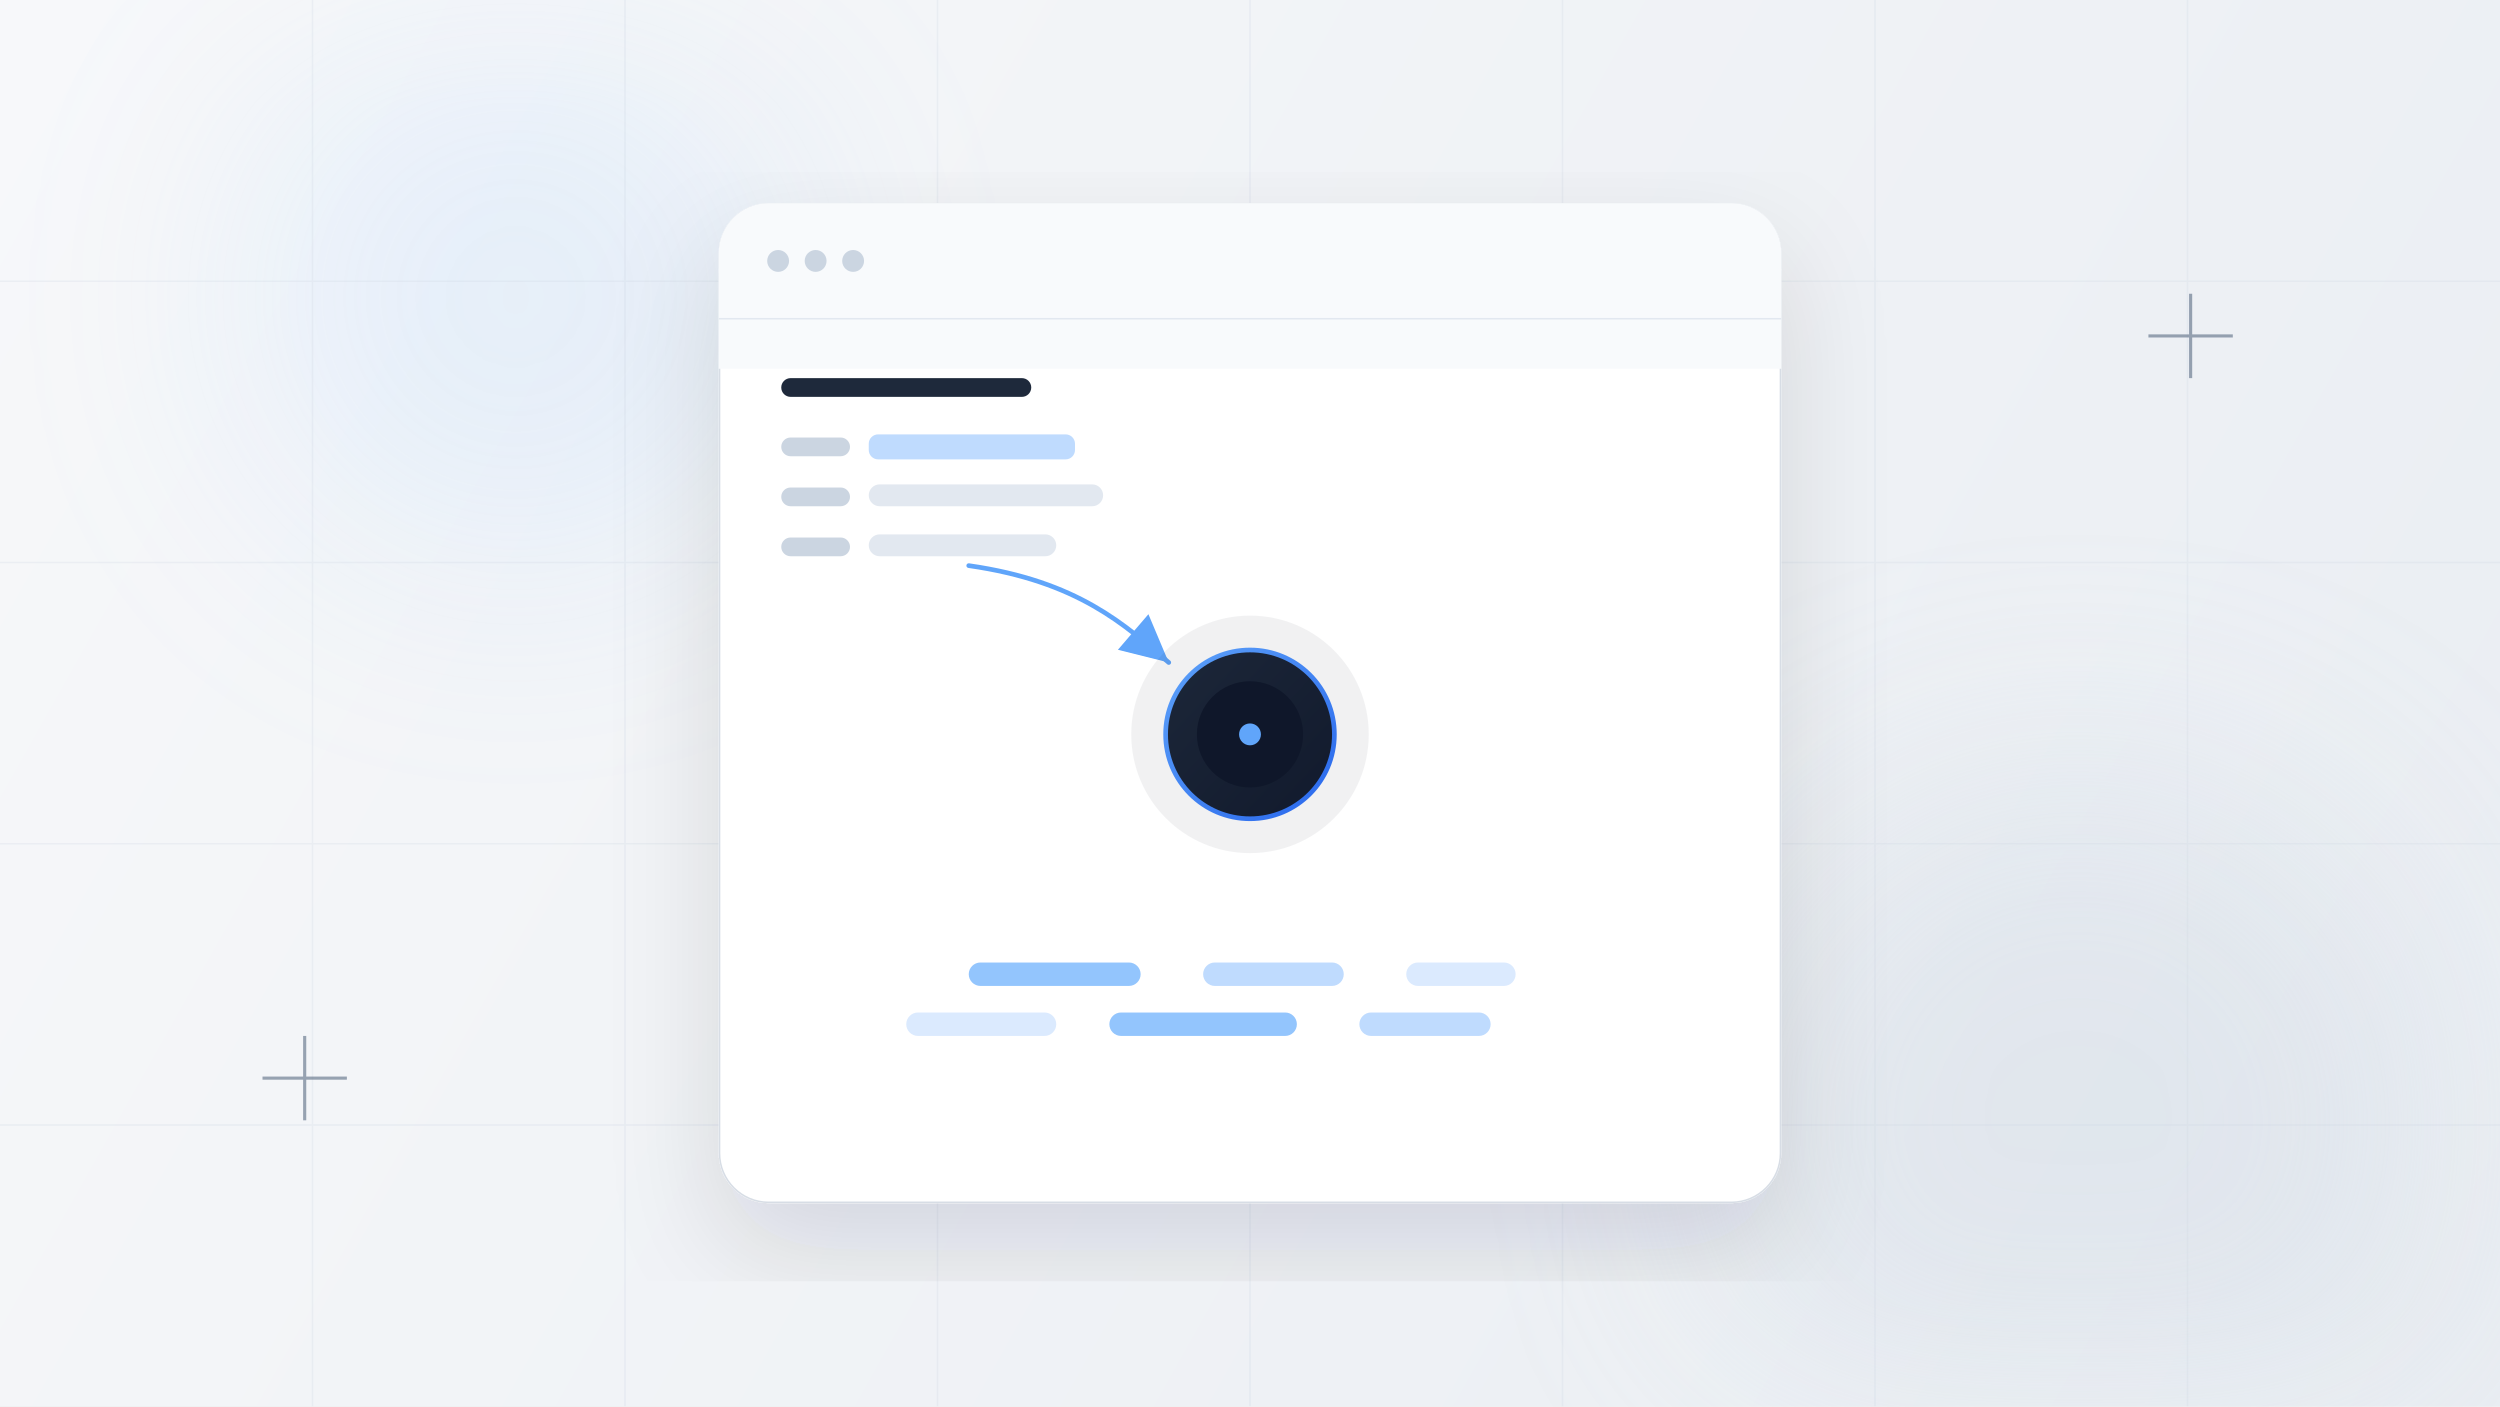
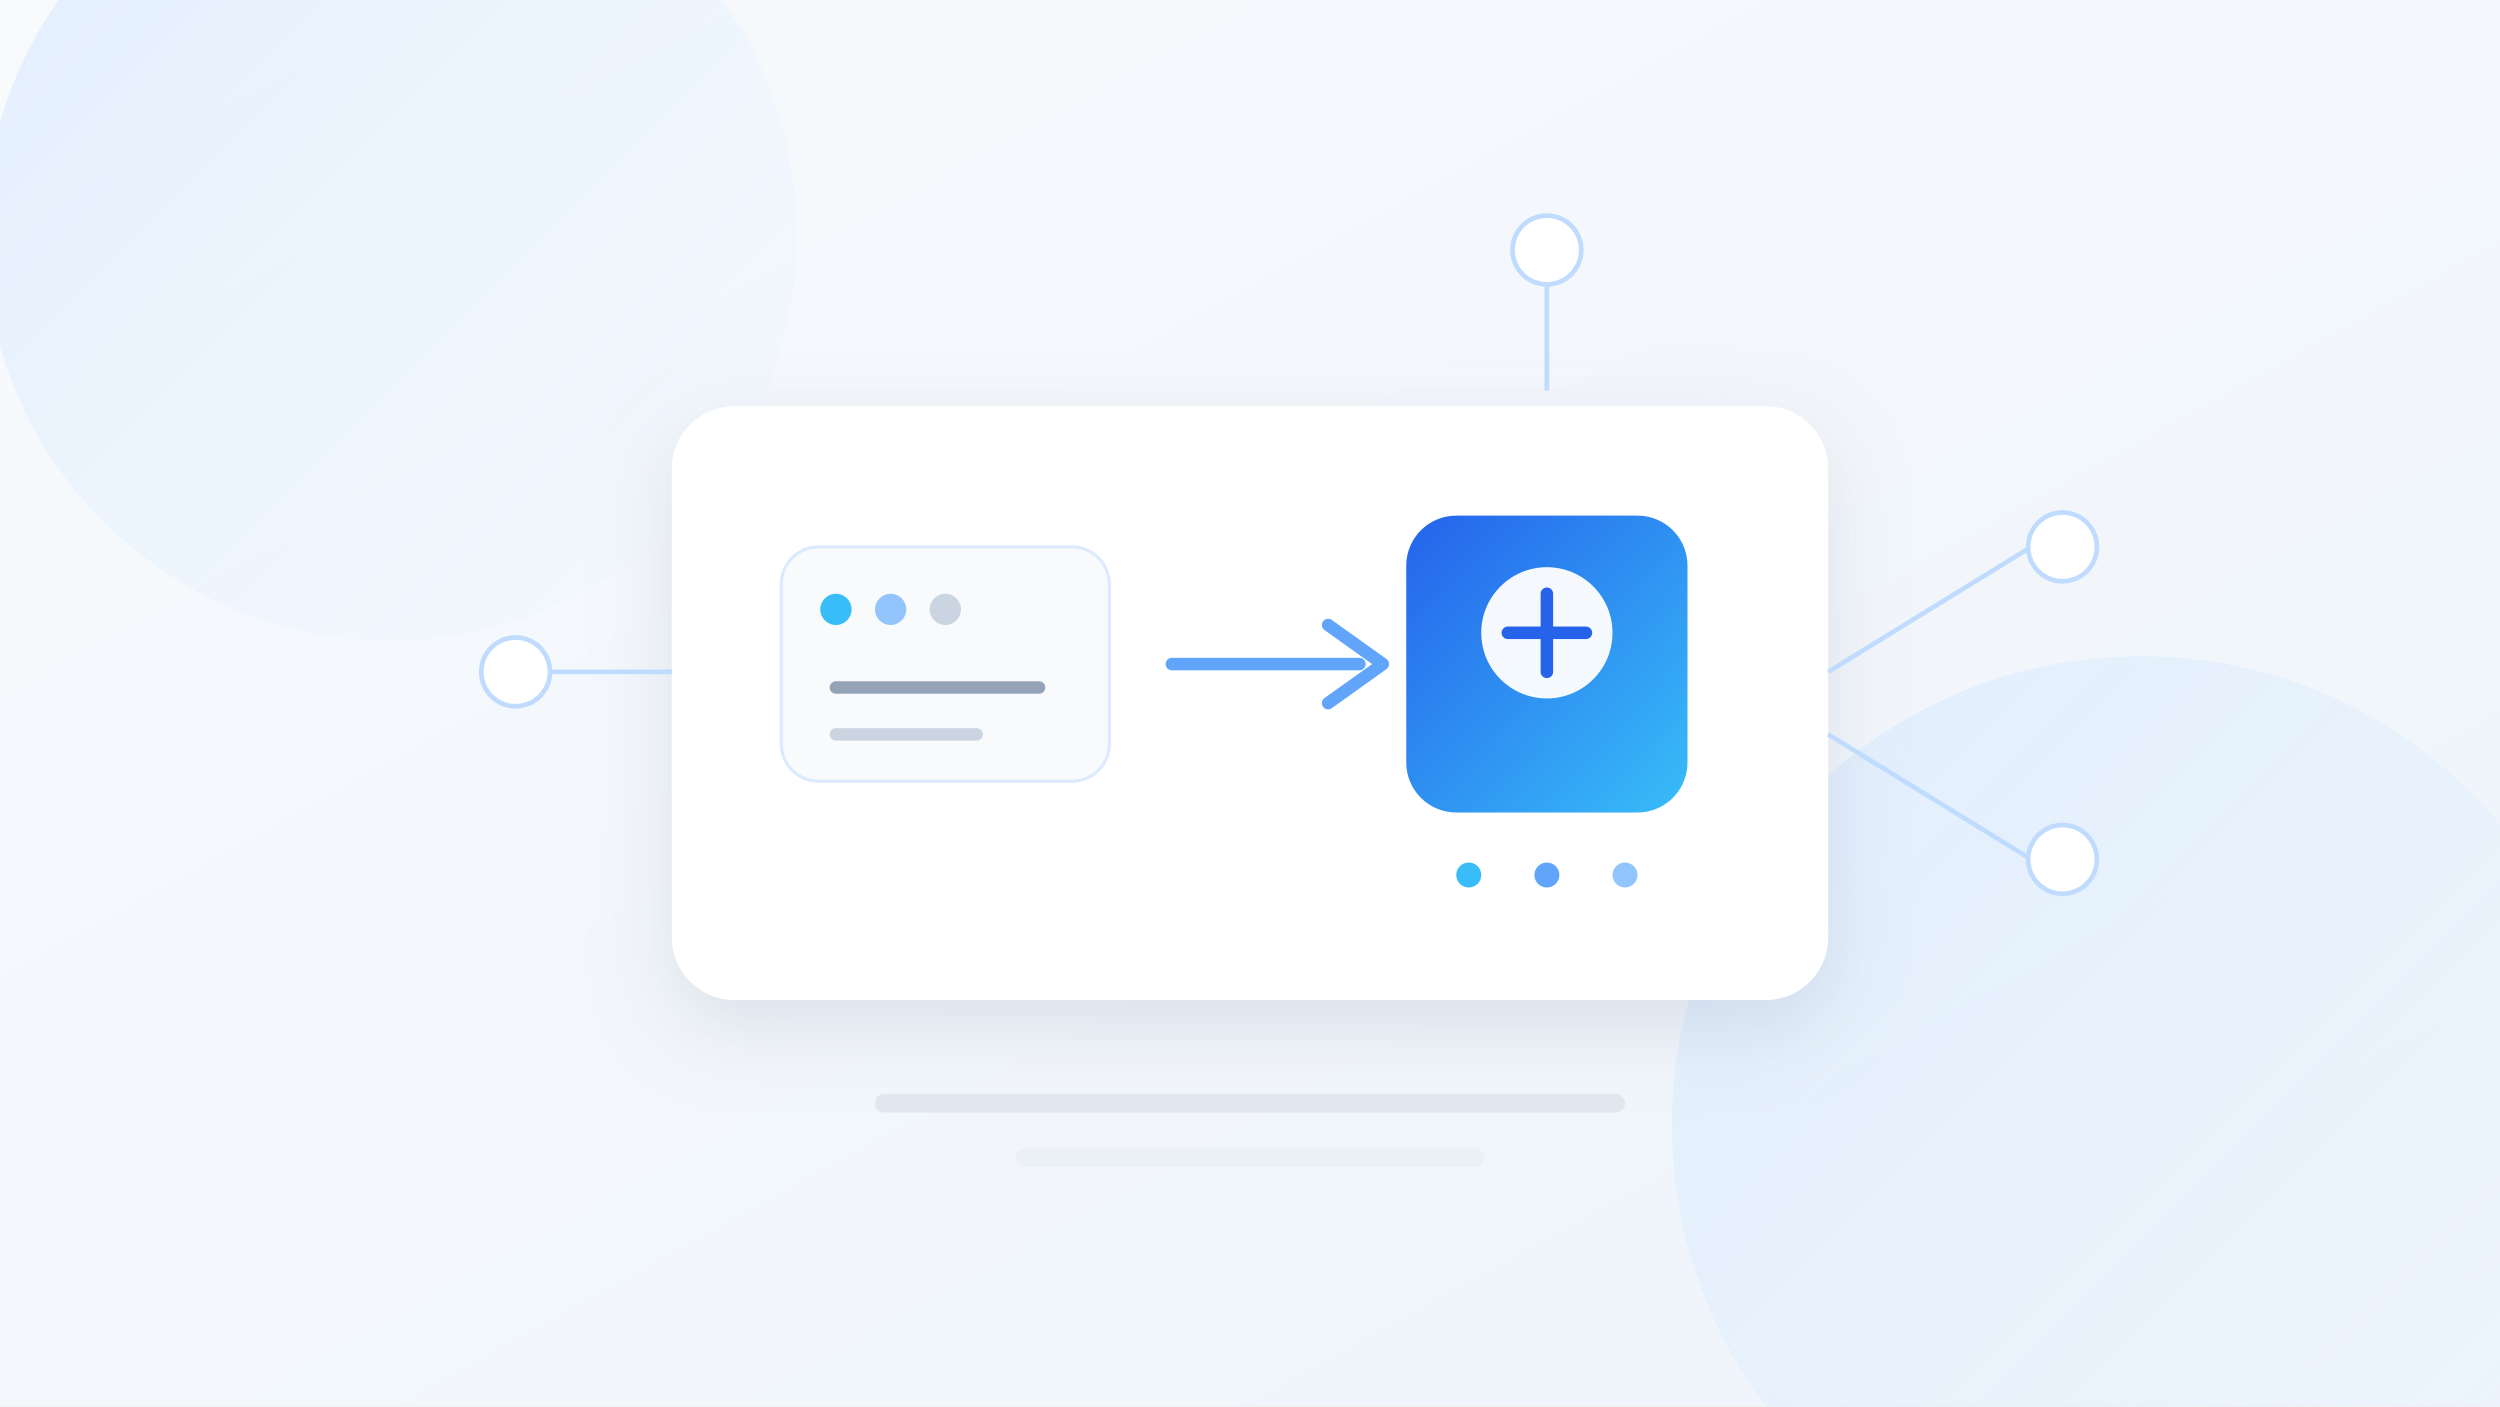
- <svg xmlns="http://www.w3.org/2000/svg" width="1600" height="900" viewBox="0 0 1600 900" fill="none">
+ <svg xmlns="http://www.w3.org/2000/svg" width="1600" height="900" viewBox="0 0 1600 900">
  <defs>
-     <linearGradient id="bg" x1="0" y1="0" x2="1600" y2="900" gradientUnits="userSpaceOnUse">
-       <stop stop-color="#F7F8FA" />
-       <stop offset="1" stop-color="#E9EDF2" />
+     <linearGradient id="bg" x1="0" y1="0" x2="1" y2="1">
+       <stop offset="0%" stop-color="#f8fafc" />
+       <stop offset="100%" stop-color="#eef4fb" />
    </linearGradient>
-     <linearGradient id="core" x1="730" y1="400" x2="880" y2="540" gradientUnits="userSpaceOnUse">
-       <stop stop-color="#1E293B" />
-       <stop offset="1" stop-color="#0F172A" />
+     <linearGradient id="glow" x1="0" y1="0" x2="1" y2="1">
+       <stop offset="0%" stop-color="#dbeafe" stop-opacity="0.8" />
+       <stop offset="100%" stop-color="#e0f2fe" stop-opacity="0" />
    </linearGradient>
-     <linearGradient id="accent" x1="740" y1="410" x2="860" y2="530" gradientUnits="userSpaceOnUse">
-       <stop stop-color="#60A5FA" />
-       <stop offset="1" stop-color="#2563EB" />
+     <linearGradient id="node" x1="0" y1="0" x2="1" y2="1">
+       <stop offset="0%" stop-color="#2563eb" />
+       <stop offset="100%" stop-color="#38bdf8" />
    </linearGradient>
-     <filter id="shadow" x="360" y="80" width="880" height="740" filterUnits="userSpaceOnUse">
-       <feDropShadow dx="0" dy="30" stdDeviation="35" flood-color="#0F172A" flood-opacity="0.12" />
+     <filter id="shadow" x="-20%" y="-20%" width="140%" height="140%">
+       <feDropShadow dx="0" dy="18" stdDeviation="25" flood-color="#94a3b8" flood-opacity="0.25" />
    </filter>
-     <filter id="soft" x="-100" y="-100" width="1800" height="1100" filterUnits="userSpaceOnUse">
-       <feGaussianBlur stdDeviation="70" />
-     </filter>
-     <clipPath id="panelClip">
-       <rect x="460" y="130" width="680" height="640" rx="32" />
-     </clipPath>
-     <marker id="arr" markerHeight="10" markerWidth="10" orient="auto" refX="10" refY="5" viewBox="0 0 10 10">
-       <path fill="#60A5FA" d="M 0 0 L 10 5 L 0 10 z" />
-     </marker>
  </defs>
  <rect width="1600" height="900" fill="url(#bg)" />
-   <circle cx="330" cy="190" r="180" fill="#93C5FD" opacity="0.14" filter="url(#soft)" />
-   <circle cx="1330" cy="720" r="230" fill="#CBD5E1" opacity="0.32" filter="url(#soft)" />
-   <g opacity="0.26" stroke="#CBD5E1" stroke-width="1">
-     <path d="M0 180H1600" />
-     <path d="M0 360H1600" />
-     <path d="M0 540H1600" />
-     <path d="M0 720H1600" />
-     <path d="M200 0V900" />
-     <path d="M400 0V900" />
-     <path d="M600 0V900" />
-     <path d="M800 0V900" />
-     <path d="M1000 0V900" />
-     <path d="M1200 0V900" />
-     <path d="M1400 0V900" />
+   <circle cx="250" cy="150" r="260" fill="url(#glow)" />
+   <circle cx="1370" cy="720" r="300" fill="url(#glow)" />
+   <g filter="url(#shadow)">
+     <rect x="430" y="260" width="740" height="380" rx="40" fill="#ffffff" />
  </g>
-   <g filter="url(#shadow)">
-     <rect x="460" y="130" width="680" height="640" rx="32" fill="white" />
-     <rect x="460.5" y="130.5" width="679" height="639" rx="31.5" stroke="#D7DDE5" />
+   <rect x="500" y="350" width="210" height="150" rx="24" fill="#f8fafc" stroke="#dbeafe" stroke-width="2" />
+   <circle cx="535" cy="390" r="10" fill="#38bdf8" />
+   <circle cx="570" cy="390" r="10" fill="#93c5fd" />
+   <circle cx="605" cy="390" r="10" fill="#cbd5e1" />
+   <path d="M535 440 H665" stroke="#94a3b8" stroke-width="8" stroke-linecap="round" />
+   <path d="M535 470 H625" stroke="#cbd5e1" stroke-width="8" stroke-linecap="round" />
+   <path d="M750 425 C810 425 820 425 870 425" fill="none" stroke="#60a5fa" stroke-width="8" stroke-linecap="round" />
+   <path d="M850 400 L885 425 L850 450" fill="none" stroke="#60a5fa" stroke-width="8" stroke-linecap="round" stroke-linejoin="round" />
+   <rect x="900" y="330" width="180" height="190" rx="32" fill="url(#node)" />
+   <circle cx="990" cy="405" r="42" fill="#ffffff" fill-opacity="0.95" />
+   <path d="M965 405 H1015 M990 380 V430" stroke="#2563eb" stroke-width="8" stroke-linecap="round" />
+   <circle cx="940" cy="560" r="8" fill="#38bdf8" />
+   <circle cx="990" cy="560" r="8" fill="#60a5fa" />
+   <circle cx="1040" cy="560" r="8" fill="#93c5fd" />
+   <g stroke="#bfdbfe" stroke-width="3" fill="none">
+     <path d="M350 430 L430 430" />
+     <path d="M1170 430 L1300 350" />
+     <path d="M1170 470 L1300 550" />
+     <path d="M990 250 L990 180" />
  </g>
-   <rect x="460" y="130" width="680" height="74" rx="32" fill="#F8FAFC" />
-   <path d="M460 172H1140V236H460V172Z" fill="#F8FAFC" />
-   <line x1="460" y1="204" x2="1140" y2="204" stroke="#E2E8F0" />
-   <circle cx="498" cy="167" r="7" fill="#CBD5E1" />
-   <circle cx="522" cy="167" r="7" fill="#CBD5E1" />
-   <circle cx="546" cy="167" r="7" fill="#CBD5E1" />
-   <g clip-path="url(#panelClip)">
-     <rect x="500" y="242" width="160" height="12" rx="6" fill="#1E293B" />
-     <rect x="500" y="280" width="44" height="12" rx="6" fill="#CBD5E1" />
-     <rect x="556" y="278" width="132" height="16" rx="6" fill="#BFDBFE" />
-     <rect x="500" y="312" width="44" height="12" rx="6" fill="#CBD5E1" />
-     <rect x="556" y="310" width="150" height="14" rx="7" fill="#E2E8F0" />
-     <rect x="500" y="344" width="44" height="12" rx="6" fill="#CBD5E1" />
-     <rect x="556" y="342" width="120" height="14" rx="7" fill="#E2E8F0" />
-     <path d="M620 362 C 690 372, 720 400, 748 424" fill="none" stroke="#60A5FA" stroke-width="3" stroke-linecap="round" marker-end="url(#arr)" />
-     <circle cx="800" cy="470" r="76" fill="#0F172A" opacity="0.06" />
-     <circle cx="800" cy="470" r="54" fill="url(#core)" />
-     <circle cx="800" cy="470" r="54" fill="none" stroke="url(#accent)" stroke-width="3" />
-     <circle cx="800" cy="470" r="34" fill="#0F172A" />
-     <circle cx="800" cy="470" r="7" fill="#60A5FA" />
-     <g>
-       <rect x="620" y="616" width="110" height="15" rx="7.5" fill="#93C5FD" />
-       <rect x="770" y="616" width="90" height="15" rx="7.5" fill="#BFDBFE" />
-       <rect x="900" y="616" width="70" height="15" rx="7.5" fill="#DBEAFE" />
-     </g>
-     <g>
-       <rect x="580" y="648" width="96" height="15" rx="7.5" fill="#DBEAFE" />
-       <rect x="710" y="648" width="120" height="15" rx="7.5" fill="#93C5FD" />
-       <rect x="870" y="648" width="84" height="15" rx="7.5" fill="#BFDBFE" />
-     </g>
+   <g fill="#ffffff" stroke="#bfdbfe" stroke-width="3">
+     <circle cx="330" cy="430" r="22" />
+     <circle cx="1320" cy="350" r="22" />
+     <circle cx="1320" cy="550" r="22" />
+     <circle cx="990" cy="160" r="22" />
  </g>
-   <g stroke="#64748B" stroke-width="2" opacity="0.65">
-     <path d="M168 690h54" />
-     <path d="M195 663v54" />
-     <path d="M1375 215h54" />
-     <path d="M1402 188v54" />
+   <g opacity="0.45">
+     <rect x="560" y="700" width="480" height="12" rx="6" fill="#cbd5e1" />
+     <rect x="650" y="735" width="300" height="12" rx="6" fill="#e2e8f0" />
  </g>
</svg>
